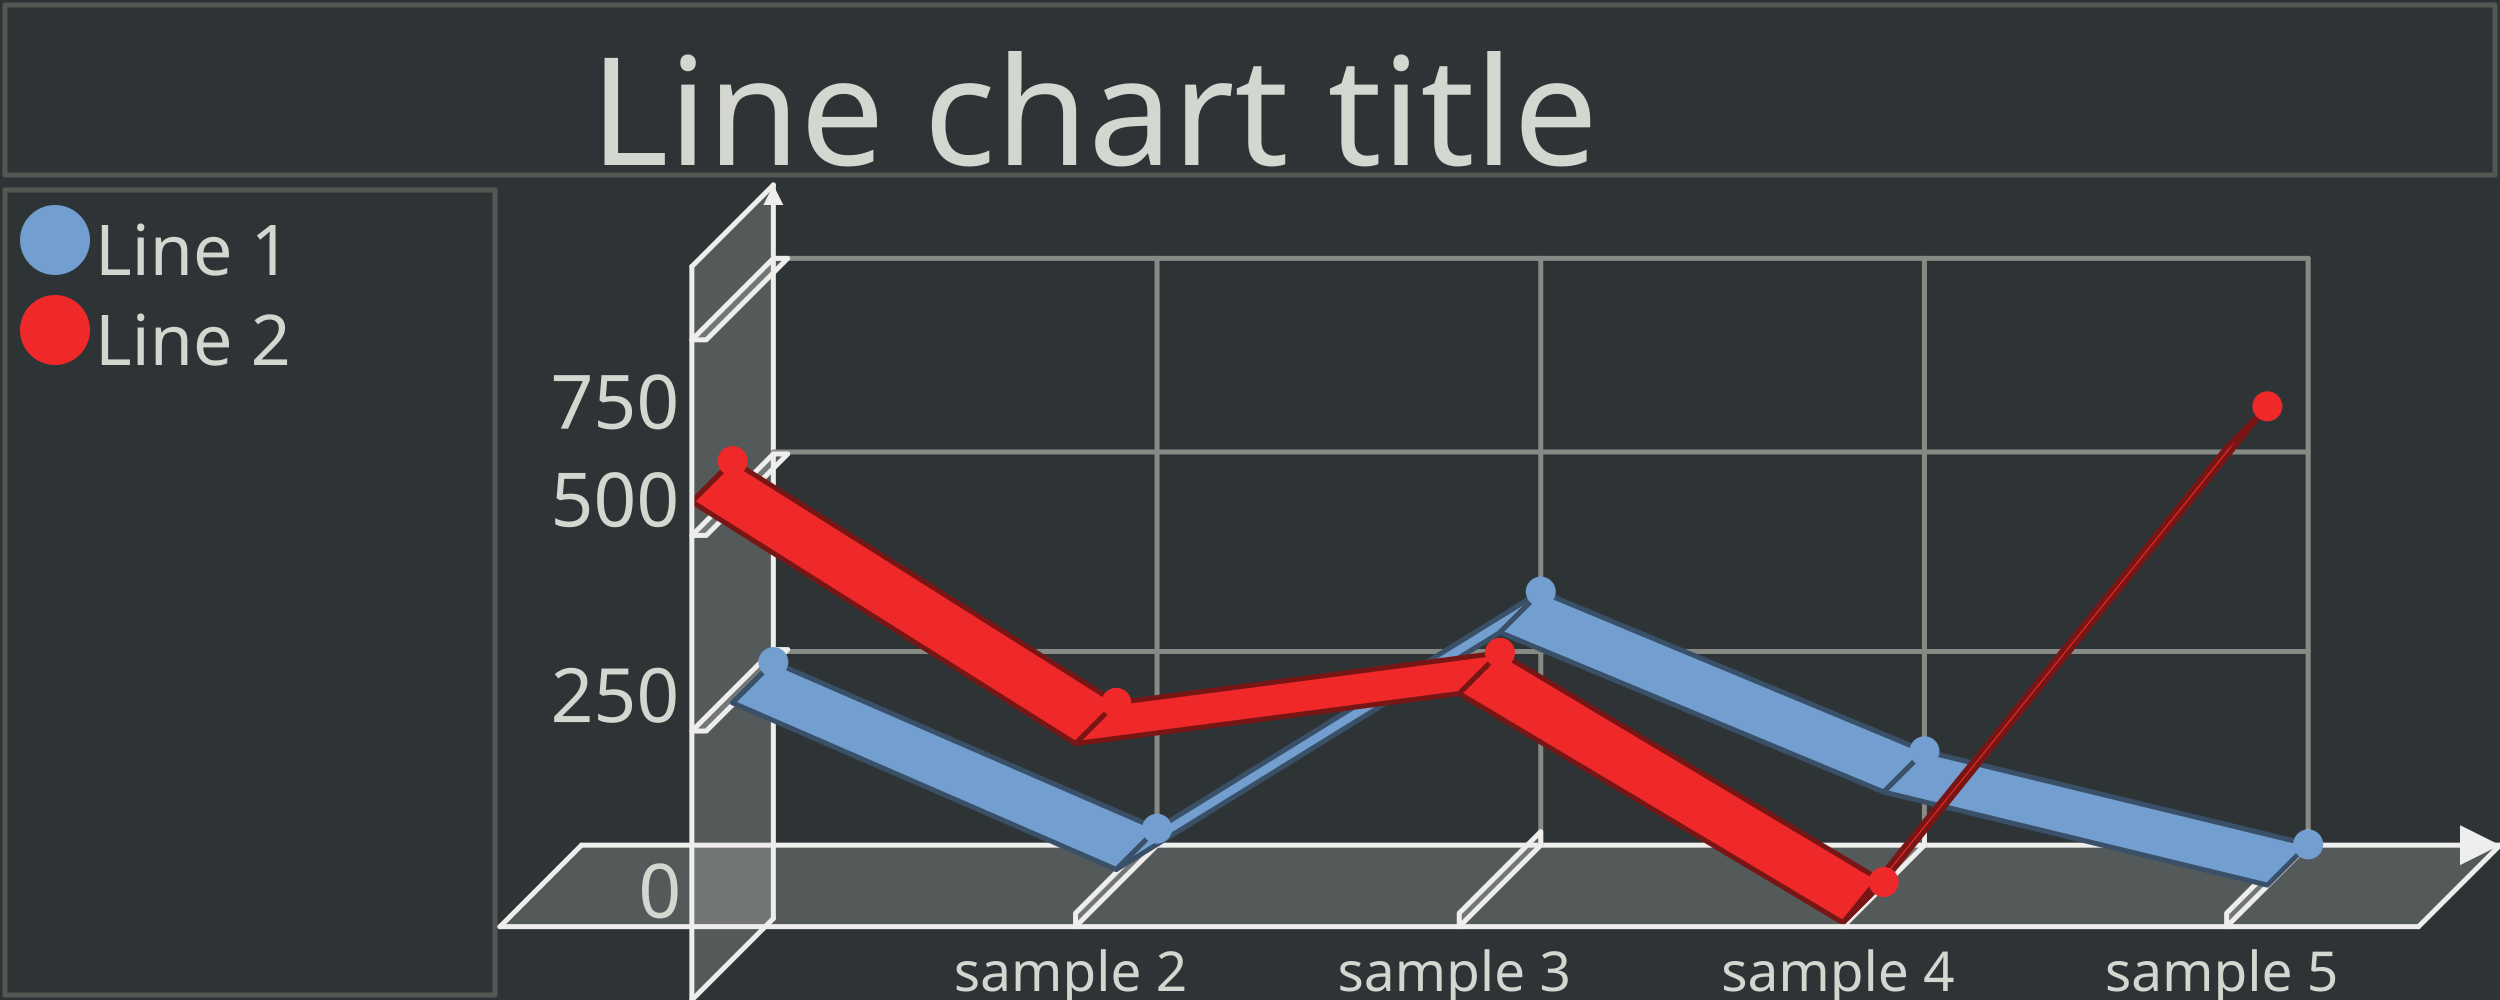
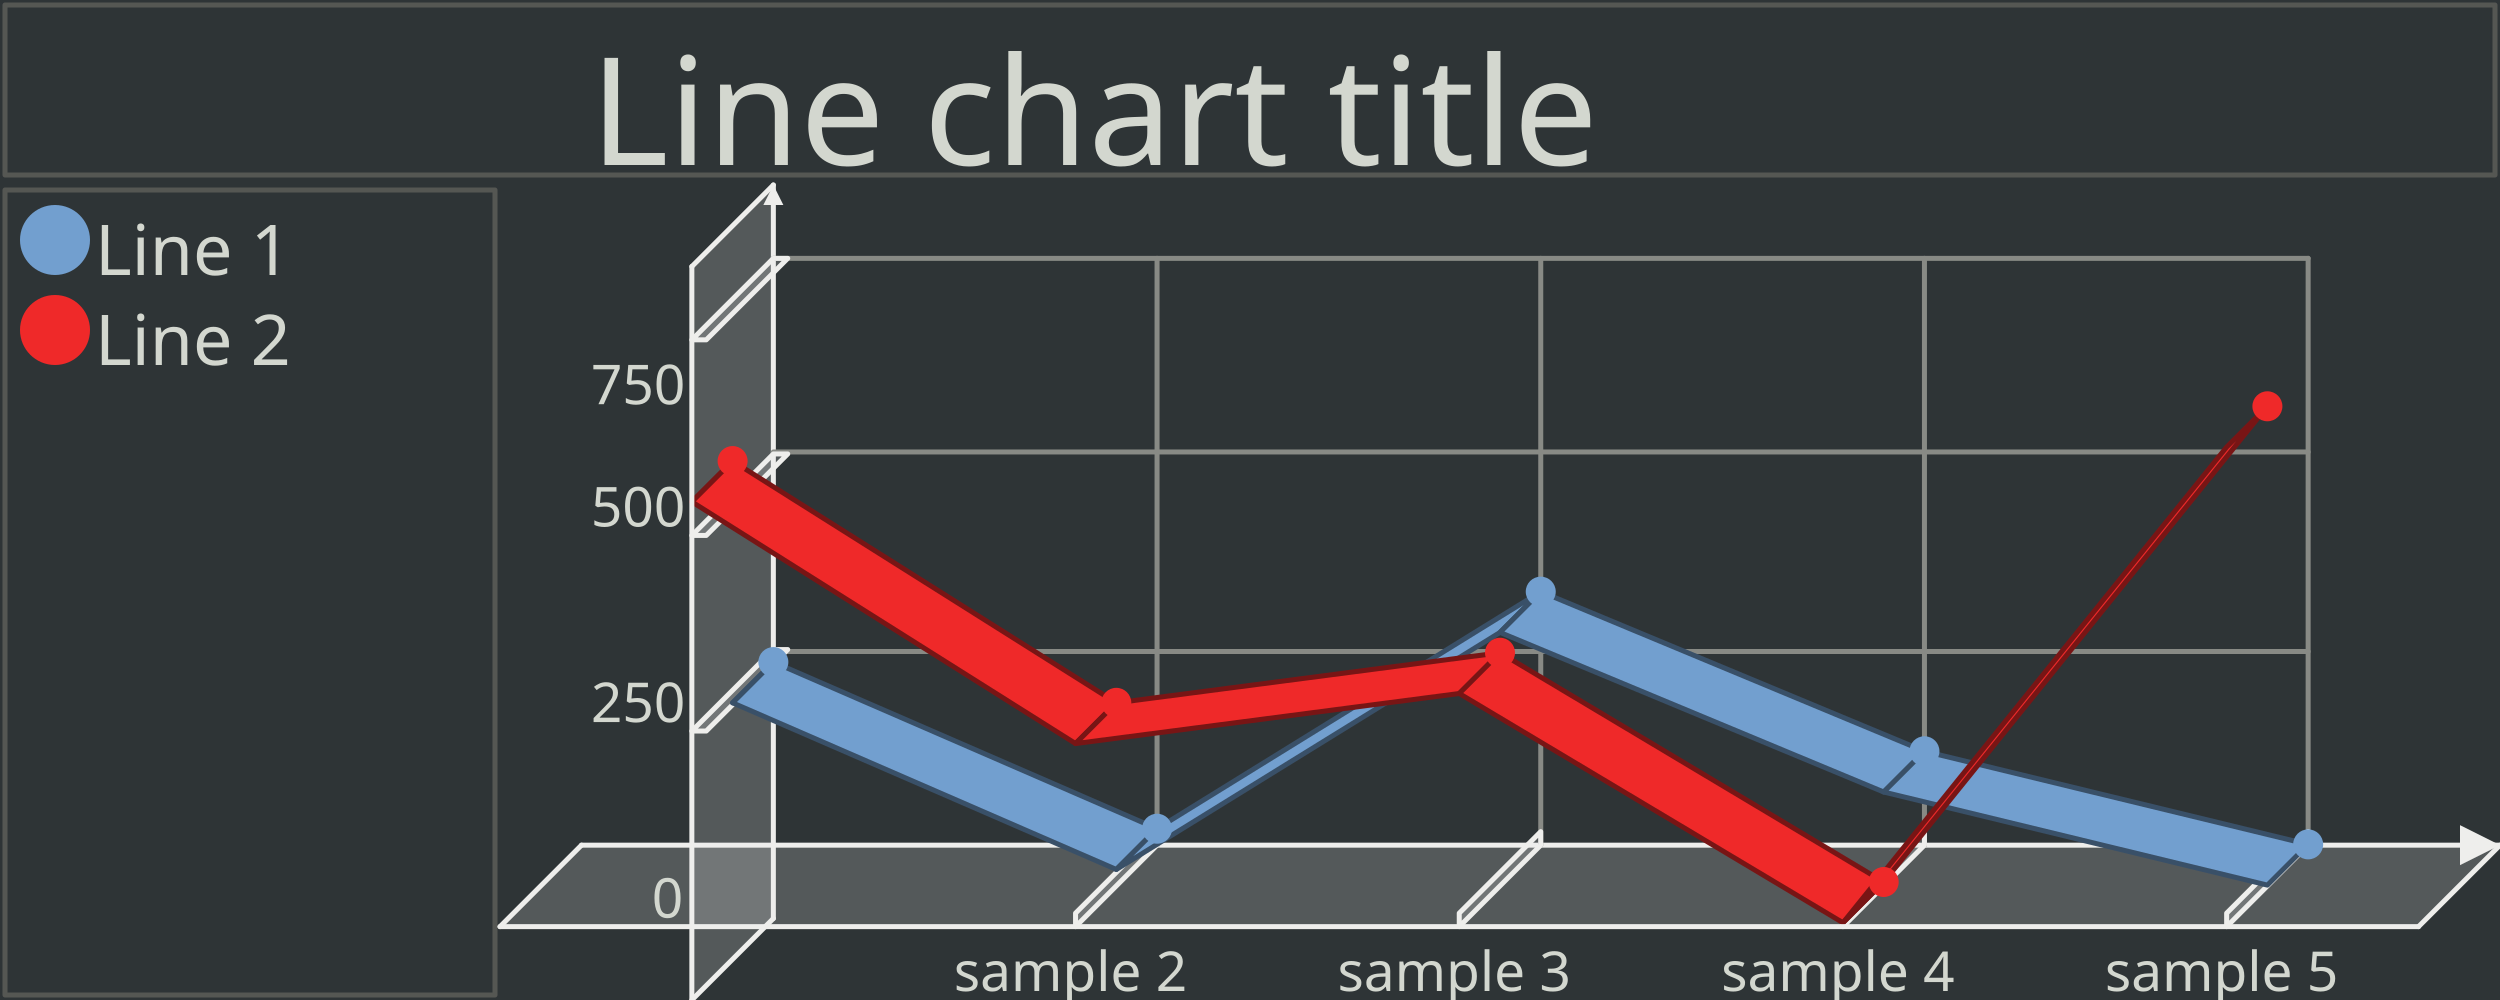
<svg xmlns="http://www.w3.org/2000/svg" width="500" height="200" version="1.0" id="ezcGraph">
  <defs />
  <g id="chart" color-rendering="optimizeQuality" shape-rendering="geometricPrecision" text-rendering="optimizeLegibility">
    <path d=" M 0,200 L 0,0 L 500,0 L 500,200 L 0,200 z " style="fill: #2e3436; fill-opacity: 1.00; stroke: none;" />
    <path d=" M 1,35 L 1,1 L 499,1 L 499,35 L 1,35 z " style="fill: none; stroke: #555753; stroke-width: 1; stroke-opacity: 1.00; stroke-linecap: round; stroke-linejoin: round;" />
    <path d=" M 2,34 L 2,2 L 498,2 L 498,34 L 2,34 z " style="fill: #000000; fill-opacity: 0.00; stroke: none;" />
    <path d=" M 1,199 L 1,38 L 99,38 L 99,199 L 1,199 z " style="fill: none; stroke: #555753; stroke-width: 1; stroke-opacity: 1.00; stroke-linecap: round; stroke-linejoin: round;" />
    <path d=" M 2,198 L 2,39 L 98,39 L 98,198 L 2,198 z " style="fill: #000000; fill-opacity: 0.00; stroke: none;" />
    <ellipse cx="11" cy="48" rx="7" ry="7" style="fill: #729fcf; fill-opacity: 1.00; stroke: none;" />
    <ellipse cx="11" cy="66" rx="7" ry="7" style="fill: #ef2929; fill-opacity: 1.00; stroke: none;" />
    <path d=" M 100,185.33 L 116.3,169.03 L 500,169.03 L 483.7,185.33 L 100,185.33 z " style="fill: #eeeeec; fill-opacity: 0.20; stroke: none;" />
    <path d=" M 116.3,169.03 L 500,169.03" style="fill: none; stroke: #eeeeec; stroke-width: 1; stroke-opacity: 1.00; stroke-linecap: round; stroke-linejoin: round;" />
    <path d=" M 492,173.03 L 500,169.03 L 492,165.03 L 492,173.03 z " style="fill: #eeeeec; fill-opacity: 1.00; stroke: none;" />
+     <path d=" M 138.37,200 L 154.67,183.7 L 154.67,37 L 138.37,53.3 L 138.37,200 z " style="fill: #eeeeec; fill-opacity: 0.20; stroke: none;" />
+     <path d=" M 154.67,183.7 L 154.67,37" style="fill: none; stroke: #eeeeec; stroke-width: 1; stroke-opacity: 1.00; stroke-linecap: round; stroke-linejoin: round;" />
+     <path d=" M 152.67,41 L 154.67,37 L 156.67,41 L 152.67,41 z " style="fill: #eeeeec; fill-opacity: 1.00; stroke: none;" />
    <path d=" M 231.41,169.03 L 231.41,51.67" style="fill: none; stroke: #888a85; stroke-width: 1; stroke-opacity: 1.00; stroke-linecap: round; stroke-linejoin: round;" />
    <path d=" M 215.11,182.63 L 231.41,166.33 L 231.41,169.03 L 215.11,185.33 L 215.11,182.63 z " style="fill: #eeeeec; fill-opacity: 0.20; stroke: none;" />
    <path d=" M 215.11,182.63 L 231.41,166.33 L 231.41,169.03 L 215.11,185.33 L 215.11,182.63 z " style="fill: none; stroke: #eeeeec; stroke-width: 1; stroke-opacity: 1.00; stroke-linecap: round; stroke-linejoin: round;" />
    <path d=" M 308.15,169.03 L 308.15,51.67" style="fill: none; stroke: #888a85; stroke-width: 1; stroke-opacity: 1.00; stroke-linecap: round; stroke-linejoin: round;" />
    <path d=" M 291.85,182.63 L 308.15,166.33 L 308.15,169.03 L 291.85,185.33 L 291.85,182.63 z " style="fill: #eeeeec; fill-opacity: 0.20; stroke: none;" />
    <path d=" M 291.85,182.63 L 308.15,166.33 L 308.15,169.03 L 291.85,185.33 L 291.85,182.63 z " style="fill: none; stroke: #eeeeec; stroke-width: 1; stroke-opacity: 1.00; stroke-linecap: round; stroke-linejoin: round;" />
    <path d=" M 384.89,169.03 L 384.89,51.67" style="fill: none; stroke: #888a85; stroke-width: 1; stroke-opacity: 1.00; stroke-linecap: round; stroke-linejoin: round;" />
    <path d=" M 368.59,182.63 L 384.89,166.33 L 384.89,169.03 L 368.59,185.33 L 368.59,182.63 z " style="fill: #eeeeec; fill-opacity: 0.20; stroke: none;" />
    <path d=" M 368.59,182.63 L 384.89,166.33 L 384.89,169.03 L 368.59,185.33 L 368.59,182.63 z " style="fill: none; stroke: #eeeeec; stroke-width: 1; stroke-opacity: 1.00; stroke-linecap: round; stroke-linejoin: round;" />
    <path d=" M 461.63,169.03 L 461.63,51.67" style="fill: none; stroke: #888a85; stroke-width: 1; stroke-opacity: 1.00; stroke-linecap: round; stroke-linejoin: round;" />
    <path d=" M 445.33,182.63 L 461.63,166.33 L 461.63,169.03 L 445.33,185.33 L 445.33,182.63 z " style="fill: #eeeeec; fill-opacity: 0.20; stroke: none;" />
    <path d=" M 445.33,182.63 L 461.63,166.33 L 461.63,169.03 L 445.33,185.33 L 445.33,182.63 z " style="fill: none; stroke: #eeeeec; stroke-width: 1; stroke-opacity: 1.00; stroke-linecap: round; stroke-linejoin: round;" />
-     <path d=" M 138.37,200 L 154.67,183.7 L 154.67,37 L 138.37,53.3 L 138.37,200 z " style="fill: #eeeeec; fill-opacity: 0.20; stroke: none;" />
-     <path d=" M 154.67,183.7 L 154.67,37" style="fill: none; stroke: #eeeeec; stroke-width: 1; stroke-opacity: 1.00; stroke-linecap: round; stroke-linejoin: round;" />
-     <path d=" M 152.67,41 L 154.67,37 L 156.67,41 L 152.67,41 z " style="fill: #eeeeec; fill-opacity: 1.00; stroke: none;" />
    <path d=" M 461.63,130.301 L 154.67,130.301" style="fill: none; stroke: #888a85; stroke-width: 1; stroke-opacity: 1.00; stroke-linecap: round; stroke-linejoin: round;" />
    <path d=" M 138.37,146.21 L 154.67,129.91 L 157.548,129.91 L 141.248,146.21 L 138.37,146.21 z " style="fill: #eeeeec; fill-opacity: 0.20; stroke: none;" />
    <path d=" M 138.37,146.21 L 154.67,129.91 L 157.548,129.91 L 141.248,146.21 L 138.37,146.21 z " style="fill: none; stroke: #eeeeec; stroke-width: 1; stroke-opacity: 1.00; stroke-linecap: round; stroke-linejoin: round;" />
    <path d=" M 461.63,90.399 L 154.67,90.399" style="fill: none; stroke: #888a85; stroke-width: 1; stroke-opacity: 1.00; stroke-linecap: round; stroke-linejoin: round;" />
    <path d=" M 138.37,107.09 L 154.67,90.79 L 157.548,90.79 L 141.248,107.09 L 138.37,107.09 z " style="fill: #eeeeec; fill-opacity: 0.20; stroke: none;" />
    <path d=" M 138.37,107.09 L 154.67,90.79 L 157.548,90.79 L 141.248,107.09 L 138.37,107.09 z " style="fill: none; stroke: #eeeeec; stroke-width: 1; stroke-opacity: 1.00; stroke-linecap: round; stroke-linejoin: round;" />
    <path d=" M 461.63,51.67 L 154.67,51.67" style="fill: none; stroke: #888a85; stroke-width: 1; stroke-opacity: 1.00; stroke-linecap: round; stroke-linejoin: round;" />
    <path d=" M 138.37,67.97 L 154.67,51.67 L 157.548,51.67 L 141.248,67.97 L 138.37,67.97 z " style="fill: #eeeeec; fill-opacity: 0.20; stroke: none;" />
    <path d=" M 138.37,67.97 L 154.67,51.67 L 157.548,51.67 L 141.248,67.97 L 138.37,67.97 z " style="fill: none; stroke: #eeeeec; stroke-width: 1; stroke-opacity: 1.00; stroke-linecap: round; stroke-linejoin: round;" />
    <path d=" M 154.67,132.414 L 146.52,140.564 L 146.52,140.564 L 154.67,132.414 L 154.67,132.414 z " style="fill: #729fcf; fill-opacity: 1.00; stroke: none;" />
    <path d=" M 154.67,132.414 L 146.52,140.564 L 146.52,140.564 L 154.67,132.414 L 154.67,132.414 z " style="fill: none; stroke: #395068; stroke-width: 1; stroke-opacity: 1.00; stroke-linecap: round; stroke-linejoin: round;" />
    <path d=" M 154.67,132.414 L 146.52,140.564 L 223.26,173.894 L 231.41,165.744 L 154.67,132.414 z " style="fill: #729fcf; fill-opacity: 1.00; stroke: none;" />
    <path d=" M 154.67,132.414 L 146.52,140.564 L 223.26,173.894 L 231.41,165.744 L 154.67,132.414 z " style="fill: none; stroke: #395068; stroke-width: 1; stroke-opacity: 1.00; stroke-linecap: round; stroke-linejoin: round;" />
    <path d=" M 231.41,165.744 L 223.26,173.894 L 300,126.481 L 308.15,118.331 L 231.41,165.744 z " style="fill: #729fcf; fill-opacity: 1.00; stroke: none;" />
    <path d=" M 231.41,165.744 L 223.26,173.894 L 300,126.481 L 308.15,118.331 L 231.41,165.744 z " style="fill: none; stroke: #395068; stroke-width: 1; stroke-opacity: 1.00; stroke-linecap: round; stroke-linejoin: round;" />
    <path d=" M 308.15,118.331 L 300,126.481 L 376.74,158.402 L 384.89,150.252 L 308.15,118.331 z " style="fill: #729fcf; fill-opacity: 1.00; stroke: none;" />
    <path d=" M 308.15,118.331 L 300,126.481 L 376.74,158.402 L 384.89,150.252 L 308.15,118.331 z " style="fill: none; stroke: #395068; stroke-width: 1; stroke-opacity: 1.00; stroke-linecap: round; stroke-linejoin: round;" />
    <path d=" M 384.89,150.252 L 376.74,158.402 L 453.48,177.024 L 461.63,168.874 L 384.89,150.252 z " style="fill: #729fcf; fill-opacity: 1.00; stroke: none;" />
    <path d=" M 384.89,150.252 L 376.74,158.402 L 453.48,177.024 L 461.63,168.874 L 384.89,150.252 z " style="fill: none; stroke: #395068; stroke-width: 1; stroke-opacity: 1.00; stroke-linecap: round; stroke-linejoin: round;" />
    <path d=" M 146.52,92.211 L 138.37,100.361 L 138.37,100.361 L 146.52,92.211 L 146.52,92.211 z " style="fill: #ef2929; fill-opacity: 1.00; stroke: none;" />
    <path d=" M 146.52,92.211 L 138.37,100.361 L 138.37,100.361 L 146.52,92.211 L 146.52,92.211 z " style="fill: none; stroke: #781515; stroke-width: 1; stroke-opacity: 1.00; stroke-linecap: round; stroke-linejoin: round;" />
    <path d=" M 146.52,92.211 L 138.37,100.361 L 215.11,148.714 L 223.26,140.564 L 146.52,92.211 z " style="fill: #ef2929; fill-opacity: 1.00; stroke: none;" />
    <path d=" M 146.52,92.211 L 138.37,100.361 L 215.11,148.714 L 223.26,140.564 L 146.52,92.211 z " style="fill: none; stroke: #781515; stroke-width: 1; stroke-opacity: 1.00; stroke-linecap: round; stroke-linejoin: round;" />
    <path d=" M 223.26,140.564 L 215.11,148.714 L 291.85,138.699 L 300,130.549 L 223.26,140.564 z " style="fill: #ef2929; fill-opacity: 1.00; stroke: none;" />
    <path d=" M 223.26,140.564 L 215.11,148.714 L 291.85,138.699 L 300,130.549 L 223.26,140.564 z " style="fill: none; stroke: #781515; stroke-width: 1; stroke-opacity: 1.00; stroke-linecap: round; stroke-linejoin: round;" />
    <path d=" M 300,130.549 L 291.85,138.699 L 368.59,184.548 L 376.74,176.398 L 300,130.549 z " style="fill: #ef2929; fill-opacity: 1.00; stroke: none;" />
    <path d=" M 300,130.549 L 291.85,138.699 L 368.59,184.548 L 376.74,176.398 L 300,130.549 z " style="fill: none; stroke: #781515; stroke-width: 1; stroke-opacity: 1.00; stroke-linecap: round; stroke-linejoin: round;" />
    <path d=" M 376.74,176.398 L 368.59,184.548 L 445.33,89.408 L 453.48,81.258 L 376.74,176.398 z " style="fill: #ef2929; fill-opacity: 1.00; stroke: none;" />
    <path d=" M 376.74,176.398 L 368.59,184.548 L 445.33,89.408 L 453.48,81.258 L 376.74,176.398 z " style="fill: none; stroke: #781515; stroke-width: 1; stroke-opacity: 1.00; stroke-linecap: round; stroke-linejoin: round;" />
    <ellipse cx="154.67" cy="132.414" rx="3" ry="3" style="fill: #729fcf; fill-opacity: 1.00; stroke: none;" />
    <ellipse cx="231.41" cy="165.744" rx="3" ry="3" style="fill: #729fcf; fill-opacity: 1.00; stroke: none;" />
    <ellipse cx="308.15" cy="118.33" rx="3" ry="3" style="fill: #729fcf; fill-opacity: 1.00; stroke: none;" />
    <ellipse cx="384.89" cy="150.252" rx="3" ry="3" style="fill: #729fcf; fill-opacity: 1.00; stroke: none;" />
    <ellipse cx="461.63" cy="168.874" rx="3" ry="3" style="fill: #729fcf; fill-opacity: 1.00; stroke: none;" />
    <ellipse cx="146.52" cy="92.211" rx="3" ry="3" style="fill: #ef2929; fill-opacity: 1.00; stroke: none;" />
    <ellipse cx="223.26" cy="140.564" rx="3" ry="3" style="fill: #ef2929; fill-opacity: 1.00; stroke: none;" />
    <ellipse cx="300" cy="130.549" rx="3" ry="3" style="fill: #ef2929; fill-opacity: 1.00; stroke: none;" />
    <ellipse cx="376.74" cy="176.398" rx="3" ry="3" style="fill: #ef2929; fill-opacity: 1.00; stroke: none;" />
    <ellipse cx="453.48" cy="81.258" rx="3" ry="3" style="fill: #ef2929; fill-opacity: 1.00; stroke: none;" />
    <path d=" M 500,169.03 L 483.7,185.33" style="fill: none; stroke: #eeeeec; stroke-width: 1; stroke-opacity: 1.00; stroke-linecap: round; stroke-linejoin: round;" />
    <path d=" M 483.7,185.33 L 100,185.33" style="fill: none; stroke: #eeeeec; stroke-width: 1; stroke-opacity: 1.00; stroke-linecap: round; stroke-linejoin: round;" />
    <path d=" M 100,185.33 L 116.3,169.03" style="fill: none; stroke: #eeeeec; stroke-width: 1; stroke-opacity: 1.00; stroke-linecap: round; stroke-linejoin: round;" />
    <path d=" M 154.67,37 L 138.37,53.3" style="fill: none; stroke: #eeeeec; stroke-width: 1; stroke-opacity: 1.00; stroke-linecap: round; stroke-linejoin: round;" />
    <path d=" M 138.37,53.3 L 138.37,200" style="fill: none; stroke: #eeeeec; stroke-width: 1; stroke-opacity: 1.00; stroke-linecap: round; stroke-linejoin: round;" />
    <path d=" M 138.37,200 L 154.67,183.7" style="fill: none; stroke: #eeeeec; stroke-width: 1; stroke-opacity: 1.00; stroke-linecap: round; stroke-linejoin: round;" />
    <text x="118" text-length="264px" y="33" style="font-size: 30px; font-family: sans-serif; fill: #d3d7cf; fill-opacity: 1.00; stroke: none;">Line chart title</text>
    <text x="19" text-length="46.2px" y="55" style="font-size: 14px; font-family: sans-serif; fill: #d3d7cf; fill-opacity: 1.00; stroke: none;">Line 1</text>
    <text x="19" text-length="46.2px" y="73" style="font-size: 14px; font-family: sans-serif; fill: #d3d7cf; fill-opacity: 1.00; stroke: none;">Line 2</text>
    <text x="190.756" text-length="48.708px" y="198.2" style="font-size: 11px; font-family: sans-serif; fill: #d3d7cf; fill-opacity: 1.00; stroke: none;">sample 2</text>
    <text x="267.496" text-length="48.708px" y="198.2" style="font-size: 11px; font-family: sans-serif; fill: #d3d7cf; fill-opacity: 1.00; stroke: none;">sample 3</text>
    <text x="344.236" text-length="48.708px" y="198.2" style="font-size: 11px; font-family: sans-serif; fill: #d3d7cf; fill-opacity: 1.00; stroke: none;">sample 4</text>
    <text x="420.976" text-length="48.708px" y="198.2" style="font-size: 11px; font-family: sans-serif; fill: #d3d7cf; fill-opacity: 1.00; stroke: none;">sample 5</text>
-     <text x="127.674" text-length="8.778px" y="183.53" style="font-size: 15px; font-family: sans-serif; fill: #d3d7cf; fill-opacity: 1.00; stroke: none;">0</text>
-     <text x="110.118" text-length="26.334px" y="144.41" style="font-size: 15px; font-family: sans-serif; fill: #d3d7cf; fill-opacity: 1.00; stroke: none;">250</text>
-     <text x="110.118" text-length="26.334px" y="105.29" style="font-size: 15px; font-family: sans-serif; fill: #d3d7cf; fill-opacity: 1.00; stroke: none;">500</text>
-     <text x="110.118" text-length="26.334px" y="85.73" style="font-size: 15px; font-family: sans-serif; fill: #d3d7cf; fill-opacity: 1.00; stroke: none;">750</text>
+     <text x="130.363" text-length="6.088px" y="183.53" style="font-size: 11px; font-family: sans-serif; fill: #d3d7cf; fill-opacity: 1.00; stroke: none;">0</text>
+     <text x="118.186" text-length="18.265px" y="144.41" style="font-size: 11px; font-family: sans-serif; fill: #d3d7cf; fill-opacity: 1.00; stroke: none;">250</text>
+     <text x="118.186" text-length="18.265px" y="105.29" style="font-size: 11px; font-family: sans-serif; fill: #d3d7cf; fill-opacity: 1.00; stroke: none;">500</text>
+     <text x="118.186" text-length="18.265px" y="80.84" style="font-size: 11px; font-family: sans-serif; fill: #d3d7cf; fill-opacity: 1.00; stroke: none;">750</text>
  </g>
</svg>
